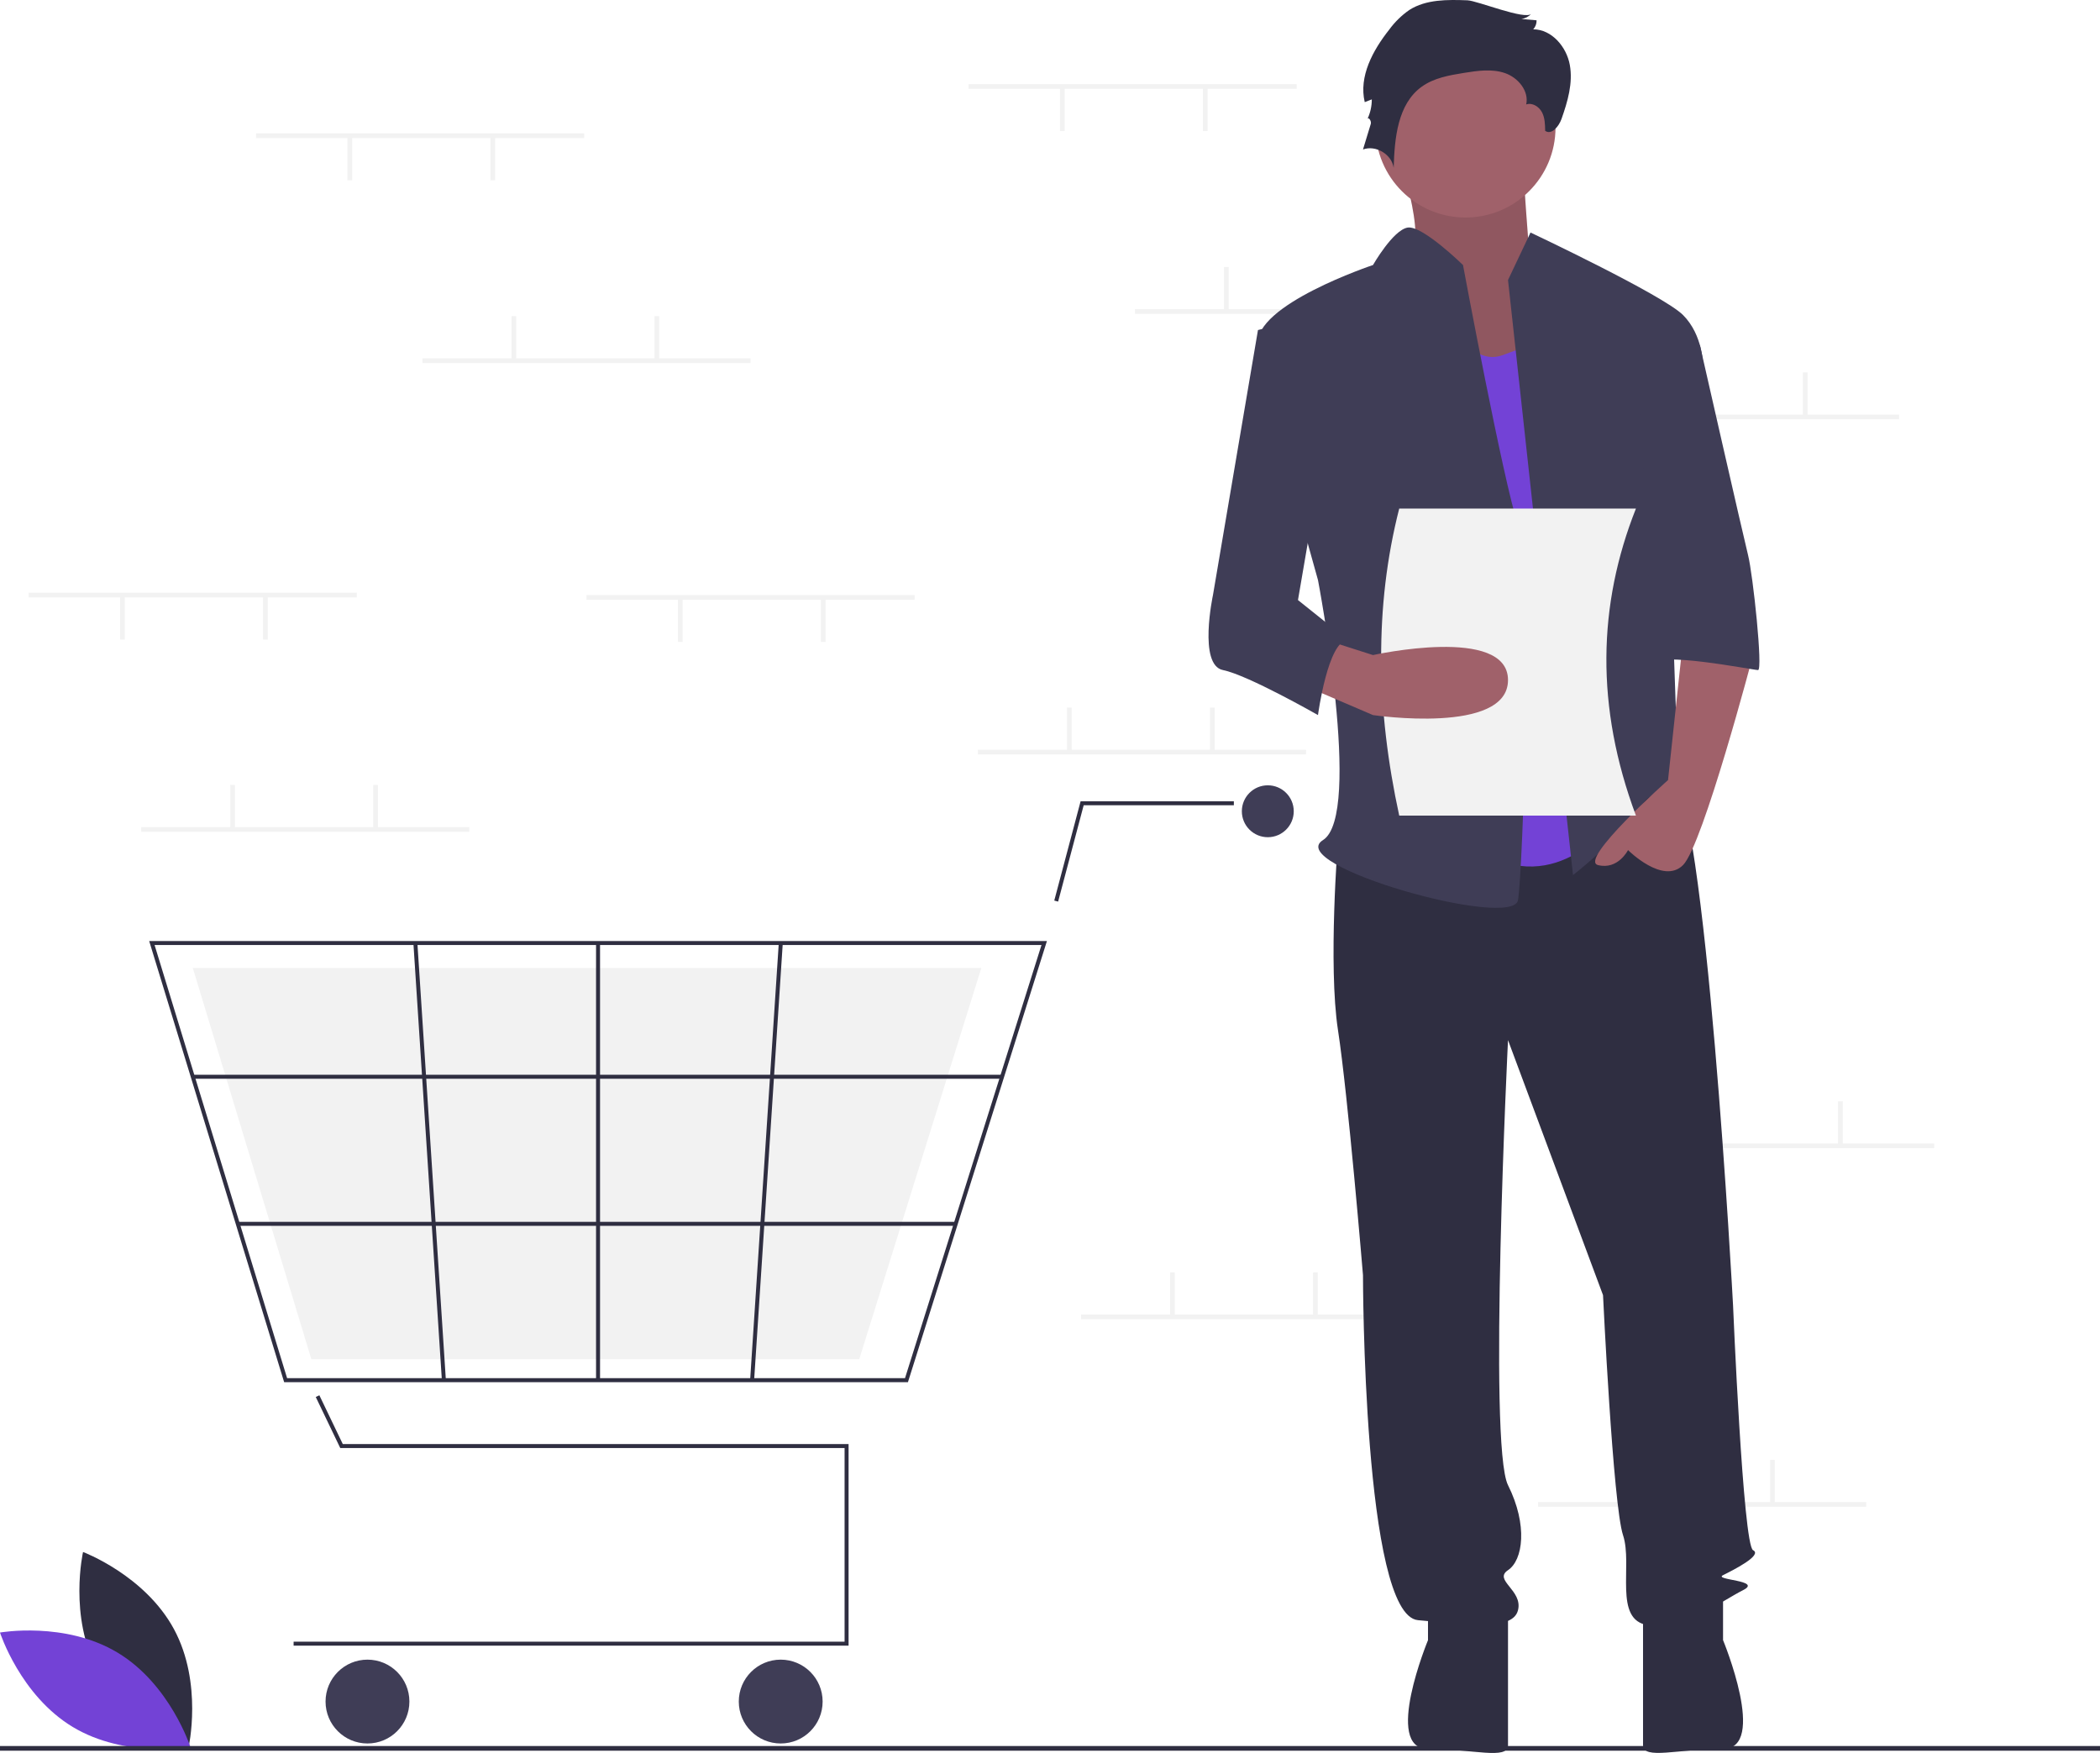
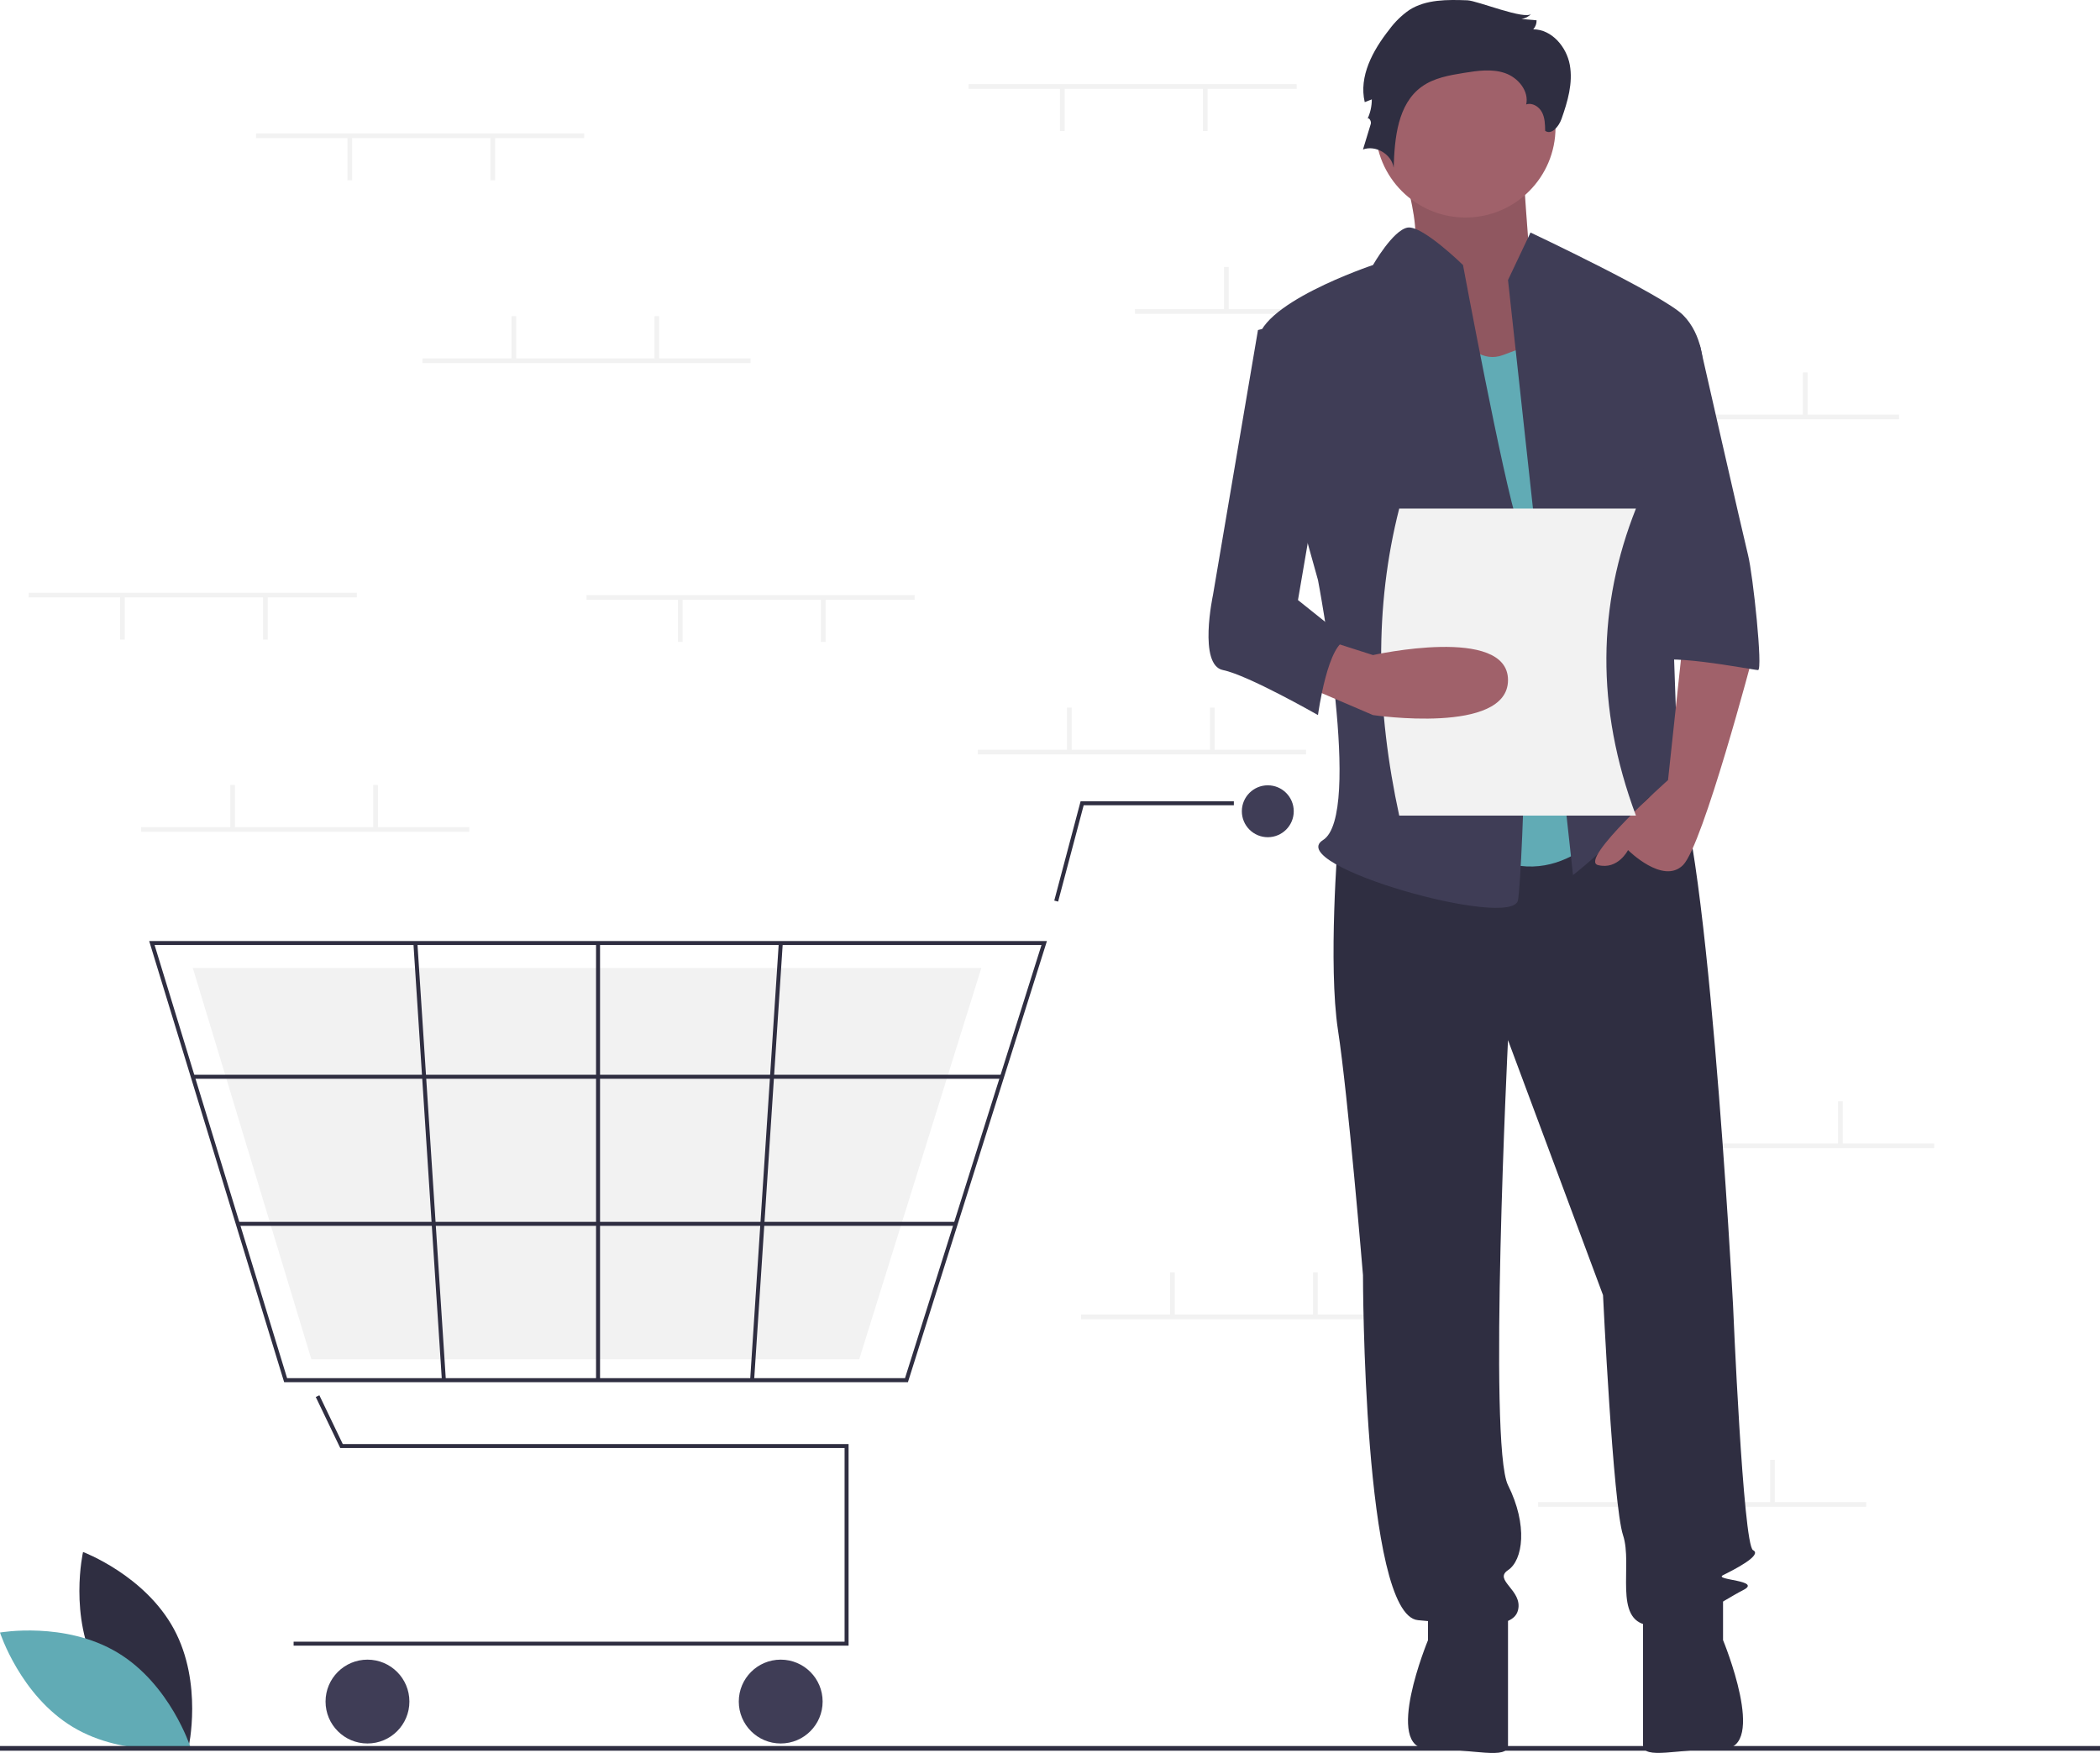
- <svg xmlns="http://www.w3.org/2000/svg" id="ffc6eb9a-0ec0-429c-85a8-ff38b44048bf" data-name="Layer 1" width="896" height="747.971" viewBox="0 0 896 747.971">
+ <svg xmlns="http://www.w3.org/2000/svg" data-name="Layer 1" width="896" height="747.971" viewBox="0 0 896 747.971">
  <path d="M193.634,788.752c12.428,23.049,38.806,32.944,38.806,32.944s6.227-27.475-6.201-50.524-38.806-32.944-38.806-32.944S181.206,765.703,193.634,788.752Z" transform="translate(-152 -76.01429)" fill="#2f2e41" />
-   <path d="M202.177,781.169c22.438,13.5,31.08,40.314,31.08,40.314s-27.738,4.927-50.177-8.573S152,772.596,152,772.596,179.738,767.67,202.177,781.169Z" transform="translate(-152 -76.01429)" fill="#7342d6" />
+   <path d="M202.177,781.169c22.438,13.5,31.08,40.314,31.08,40.314s-27.738,4.927-50.177-8.573S152,772.596,152,772.596,179.738,767.67,202.177,781.169Z" transform="translate(-152 -76.01429)" fill="#61abb5" />
  <rect x="413.248" y="35.908" width="140" height="2" fill="#f2f2f2" />
  <rect x="513.249" y="37.408" width="2" height="18.5" fill="#f2f2f2" />
  <rect x="452.248" y="37.408" width="2" height="18.5" fill="#f2f2f2" />
  <rect x="484.248" y="131.908" width="140" height="2" fill="#f2f2f2" />
  <rect x="522.249" y="113.908" width="2" height="18.5" fill="#f2f2f2" />
  <rect x="583.249" y="113.908" width="2" height="18.5" fill="#f2f2f2" />
  <rect x="670.249" y="176.908" width="140" height="2" fill="#f2f2f2" />
  <rect x="708.249" y="158.908" width="2" height="18.5" fill="#f2f2f2" />
  <rect x="769.249" y="158.908" width="2" height="18.5" fill="#f2f2f2" />
  <rect x="656.249" y="640.908" width="140" height="2" fill="#f2f2f2" />
  <rect x="694.249" y="622.908" width="2" height="18.5" fill="#f2f2f2" />
  <rect x="755.249" y="622.908" width="2" height="18.5" fill="#f2f2f2" />
  <rect x="417.248" y="319.908" width="140" height="2" fill="#f2f2f2" />
  <rect x="455.248" y="301.908" width="2" height="18.5" fill="#f2f2f2" />
  <rect x="516.249" y="301.908" width="2" height="18.5" fill="#f2f2f2" />
  <rect x="461.248" y="560.908" width="140" height="2" fill="#f2f2f2" />
  <rect x="499.248" y="542.908" width="2" height="18.5" fill="#f2f2f2" />
  <rect x="560.249" y="542.908" width="2" height="18.5" fill="#f2f2f2" />
  <rect x="685.249" y="487.908" width="140" height="2" fill="#f2f2f2" />
  <rect x="723.249" y="469.908" width="2" height="18.5" fill="#f2f2f2" />
  <rect x="784.249" y="469.908" width="2" height="18.5" fill="#f2f2f2" />
  <polygon points="362.06 702.184 125.274 702.184 125.274 700.481 360.356 700.481 360.356 617.861 145.18 617.861 134.727 596.084 136.263 595.347 146.252 616.157 362.06 616.157 362.06 702.184" fill="#2f2e41" />
  <circle cx="156.789" cy="726.033" r="17.887" fill="#3f3d56" />
  <circle cx="333.101" cy="726.033" r="17.887" fill="#3f3d56" />
  <circle cx="540.927" cy="346.153" r="11.073" fill="#3f3d56" />
  <path d="M539.385,665.767H273.237L215.648,477.531H598.693l-.349,1.108Zm-264.889-1.704H538.136l58.234-184.83H217.951Z" transform="translate(-152 -76.01429)" fill="#2f2e41" />
  <polygon points="366.61 579.958 132.842 579.958 82.26 413.015 418.701 413.015 418.395 413.998 366.61 579.958" fill="#f2f2f2" />
  <polygon points="451.465 384.7 449.818 384.263 461.059 341.894 526.448 341.894 526.448 343.598 462.37 343.598 451.465 384.7" fill="#2f2e41" />
  <rect x="82.258" y="458.584" width="345.293" height="1.704" fill="#2f2e41" />
  <rect x="101.459" y="521.344" width="306.319" height="1.704" fill="#2f2e41" />
  <rect x="254.314" y="402.368" width="1.704" height="186.533" fill="#2f2e41" />
  <rect x="385.557" y="570.797" width="186.929" height="1.704" transform="translate(-274.7392 936.235) rotate(-86.24919)" fill="#2f2e41" />
  <rect x="334.457" y="478.185" width="1.704" height="186.929" transform="translate(-188.4687 -52.99638) rotate(-3.729)" fill="#2f2e41" />
  <rect y="745" width="896" height="2" fill="#2f2e41" />
  <path d="M747.411,137.89s14.618,41.606,5.622,48.007S783.394,244.573,783.394,244.573l47.229-12.802-25.863-43.74s-3.373-43.74-3.373-50.141S747.411,137.89,747.411,137.89Z" transform="translate(-152 -76.01429)" fill="#a0616a" />
  <path d="M747.411,137.89s14.618,41.606,5.622,48.007S783.394,244.573,783.394,244.573l47.229-12.802-25.863-43.74s-3.373-43.74-3.373-50.141S747.411,137.89,747.411,137.89Z" transform="translate(-152 -76.01429)" opacity="0.1" />
  <path d="M722.874,434.468s-4.267,53.341,0,81.079,10.668,104.549,10.668,104.549,0,145.089,23.47,147.222,40.539,4.267,42.673-4.267-10.668-12.802-4.267-17.069,8.535-19.203,0-36.272,0-189.895,0-189.895l40.539,108.816s4.267,89.614,8.535,102.415-4.267,36.272,10.668,38.406,32.005-10.668,40.539-14.936-12.802-4.267-8.535-6.401,17.069-8.535,12.802-10.668-8.535-104.549-8.535-104.549S879.697,414.199,864.762,405.664s-24.537,6.166-24.537,6.166Z" transform="translate(-152 -76.01429)" fill="#2f2e41" />
  <path d="M761.279,758.784v17.069s-19.203,46.399,0,46.399,34.138,4.808,34.138-1.593V763.051Z" transform="translate(-152 -76.01429)" fill="#2f2e41" />
  <path d="M887.165,758.754v17.069s19.203,46.399,0,46.399-34.138,4.808-34.138-1.593V763.021Z" transform="translate(-152 -76.01429)" fill="#2f2e41" />
  <circle cx="625.282" cy="54.408" r="38.406" fill="#a0616a" />
-   <path d="M765.547,201.9s10.668,32.005,27.738,25.604l17.069-6.401L840.225,425.934s-23.47,34.138-57.609,12.802S765.547,201.9,765.547,201.9Z" transform="translate(-152 -76.01429)" fill="#7342d6" />
+   <path d="M765.547,201.9s10.668,32.005,27.738,25.604l17.069-6.401L840.225,425.934s-23.47,34.138-57.609,12.802S765.547,201.9,765.547,201.9Z" transform="translate(-152 -76.01429)" fill="#61abb5" />
  <path d="M795.418,195.499l9.601-20.27s56.542,26.671,65.076,35.205,8.535,21.337,8.535,21.337l-14.936,53.341s4.267,117.351,4.267,121.618,14.936,27.738,4.267,19.203-12.802-17.069-21.337-4.267-27.738,27.738-27.738,27.738Z" transform="translate(-152 -76.01429)" fill="#3f3d56" />
  <path d="M870.096,349.122l-6.401,59.742s-38.406,34.138-29.871,36.272,12.802-6.401,12.802-6.401,14.936,14.936,23.47,6.401S899.967,355.523,899.967,355.523Z" transform="translate(-152 -76.01429)" fill="#a0616a" />
  <path d="M778.1,76.144c-8.514-.304-17.625-.455-24.804,4.133a36.313,36.313,0,0,0-8.572,8.392c-6.992,8.838-13.033,19.959-10.436,30.925l3.016-1.176a19.751,19.751,0,0,1-1.905,8.463c.425-1.235,1.847.762,1.466,2.011L733.543,139.792c5.462-2.002,12.257,2.052,13.088,7.81.38-12.661,1.693-27.18,11.964-34.593,5.18-3.739,11.735-4.88,18.042-5.894,5.818-.935,11.918-1.827,17.491.089s10.319,7.615,9.055,13.371c2.57-.885,5.444.906,6.713,3.309s1.337,5.237,1.375,7.955c2.739,1.936,5.856-1.908,6.973-5.071,2.62-7.424,4.949-15.327,3.538-23.073s-7.723-15.148-15.596-15.174a5.467,5.467,0,0,0,1.422-3.849l-6.489-.548a7.172,7.172,0,0,0,4.286-2.26C802.798,84.731,782.313,76.295,778.1,76.144Z" transform="translate(-152 -76.01429)" fill="#2f2e41" />
  <path d="M776.215,189.098s-17.369-17.021-23.62-15.978S737.809,189.098,737.809,189.098s-51.208,17.069-49.074,34.138S714.339,323.518,714.339,323.518s19.203,100.282,2.134,110.95,81.079,38.406,83.213,25.604,6.401-140.821,0-160.024S776.215,189.098,776.215,189.098Z" transform="translate(-152 -76.01429)" fill="#3f3d56" />
  <path d="M850.893,223.236h26.383S895.7,304.315,897.833,312.85s6.401,49.074,4.267,49.074-44.807-8.535-44.807-2.134Z" transform="translate(-152 -76.01429)" fill="#3f3d56" />
  <path d="M850,424.014H749c-9.856-45.34-10.68-89.146,0-131H850C833.701,334.115,832.682,377.621,850,424.014Z" transform="translate(-152 -76.01429)" fill="#f2f2f2" />
  <path d="M707.938,368.325,737.809,381.127s57.609,8.535,57.609-14.936-57.609-10.668-57.609-10.668L718.605,349.383Z" transform="translate(-152 -76.01429)" fill="#a0616a" />
  <path d="M714.339,210.435l-25.604,6.401L669.532,329.919s-6.401,29.871,4.267,32.005S714.339,381.127,714.339,381.127s4.267-32.005,12.802-32.005L705.804,332.053,718.606,257.375Z" transform="translate(-152 -76.01429)" fill="#3f3d56" />
  <rect x="60.248" y="352.908" width="140" height="2" fill="#f2f2f2" />
  <rect x="98.249" y="334.908" width="2" height="18.5" fill="#f2f2f2" />
  <rect x="159.249" y="334.908" width="2" height="18.5" fill="#f2f2f2" />
  <rect x="109.249" y="56.908" width="140" height="2" fill="#f2f2f2" />
  <rect x="209.249" y="58.408" width="2" height="18.5" fill="#f2f2f2" />
  <rect x="148.249" y="58.408" width="2" height="18.5" fill="#f2f2f2" />
  <rect x="250.249" y="253.908" width="140" height="2" fill="#f2f2f2" />
  <rect x="350.248" y="255.408" width="2" height="18.5" fill="#f2f2f2" />
  <rect x="289.248" y="255.408" width="2" height="18.5" fill="#f2f2f2" />
  <rect x="12.248" y="252.908" width="140" height="2" fill="#f2f2f2" />
  <rect x="112.249" y="254.408" width="2" height="18.5" fill="#f2f2f2" />
  <rect x="51.248" y="254.408" width="2" height="18.5" fill="#f2f2f2" />
  <rect x="180.249" y="152.908" width="140" height="2" fill="#f2f2f2" />
  <rect x="218.249" y="134.908" width="2" height="18.5" fill="#f2f2f2" />
  <rect x="279.248" y="134.908" width="2" height="18.5" fill="#f2f2f2" />
</svg>
